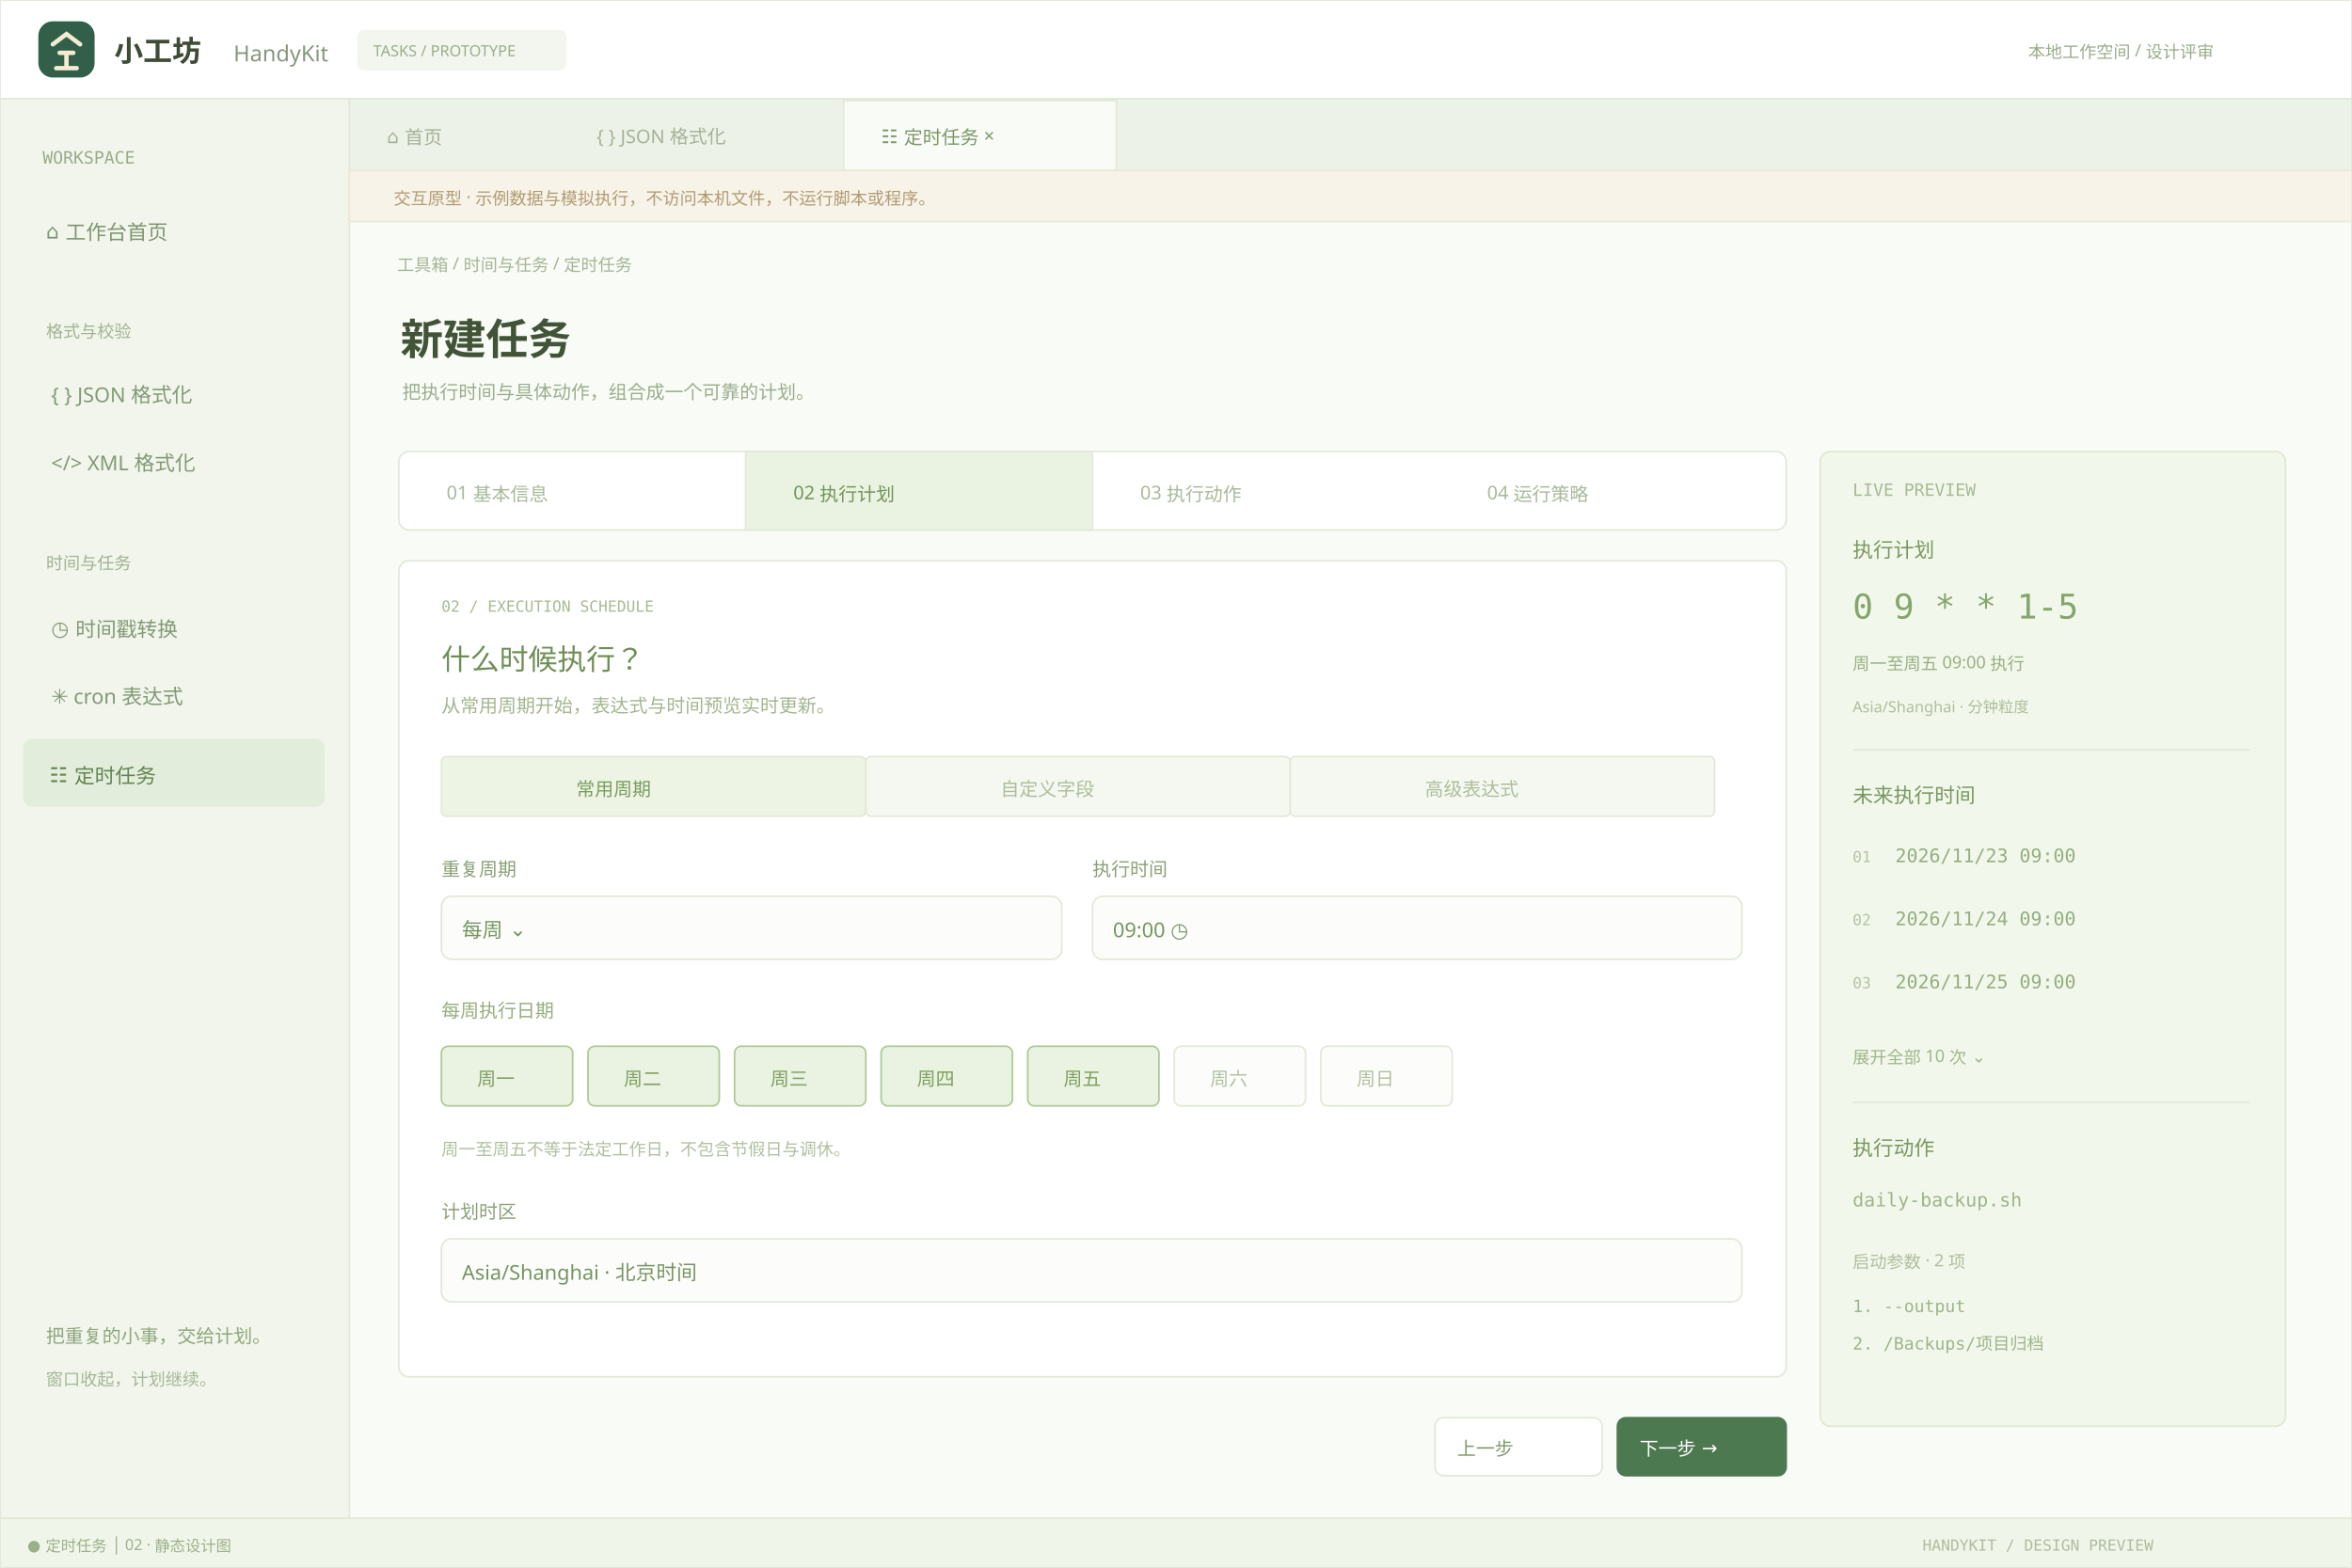
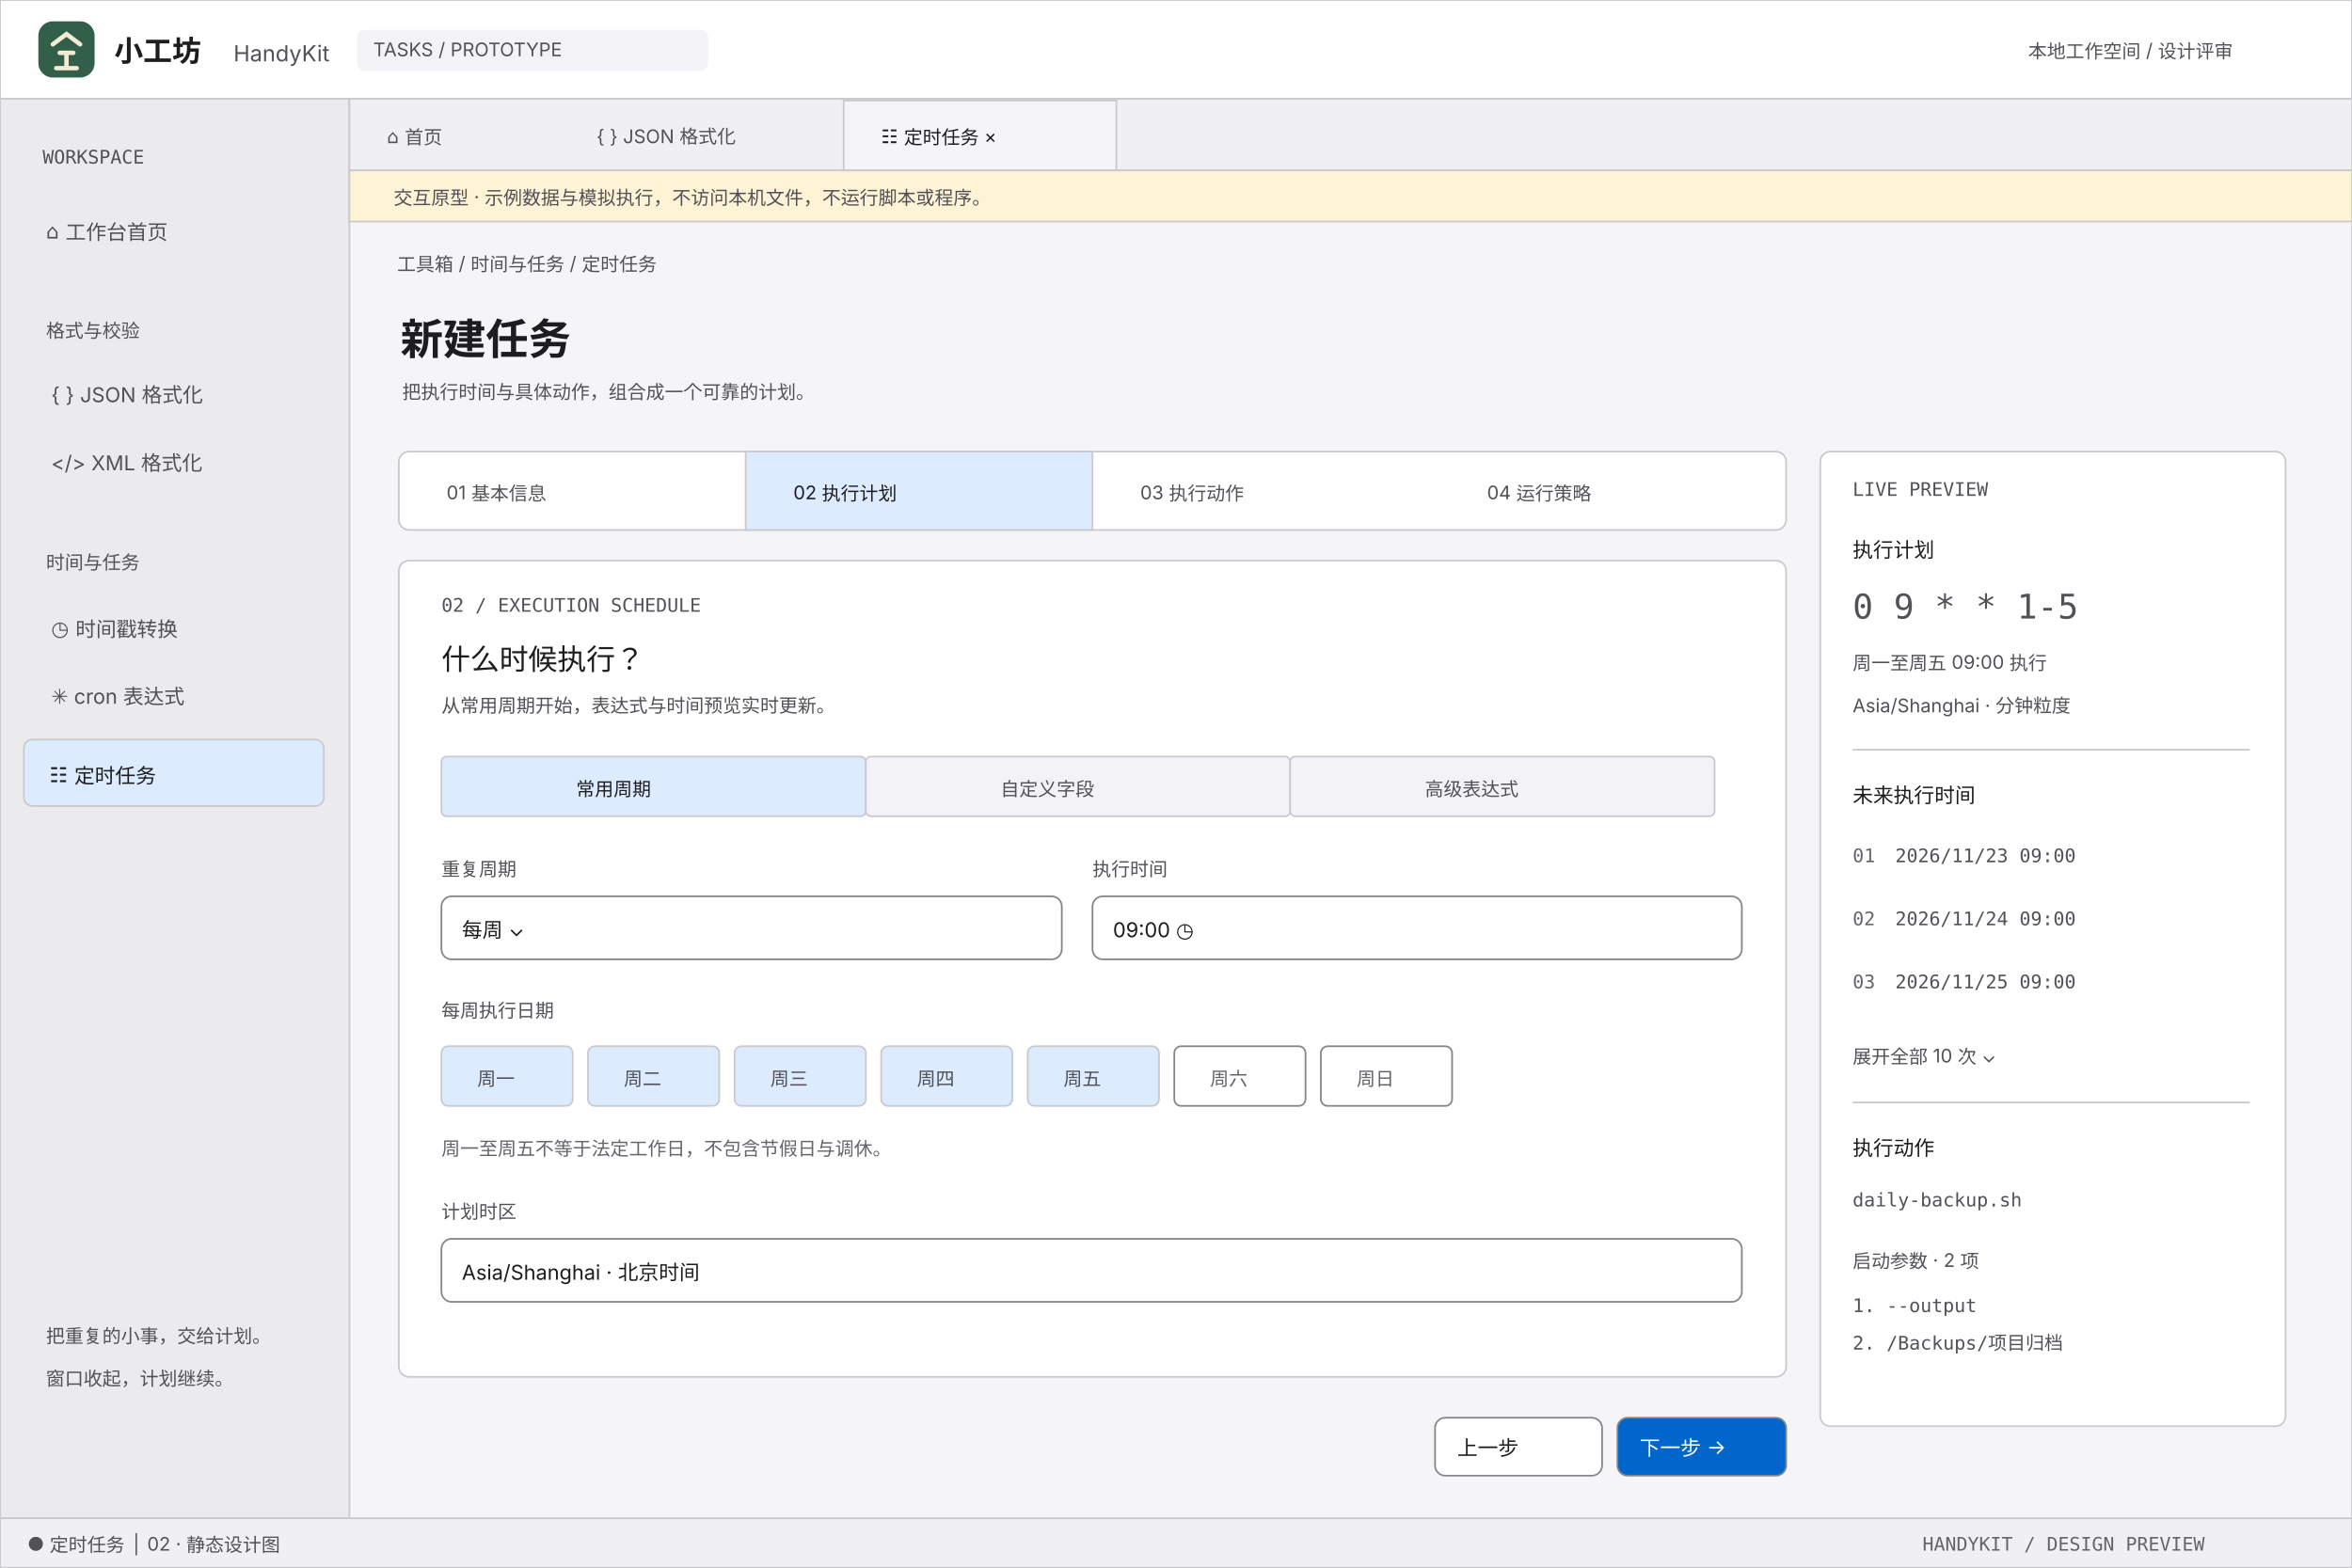
<svg xmlns="http://www.w3.org/2000/svg" width="1380" height="920" viewBox="0 0 1380 920">
-   <rect x="0" y="0" width="1380" height="920" rx="12" fill="#f9fbf7" stroke="#e0e7d7" />
-   <rect x="0" y="0" width="1380" height="58" rx="0" fill="#fff" stroke="#e2e9d9" />
-   <rect x="23" y="13" width="32" height="32" rx="8" fill="#315f49" stroke="#315f49" />
+   <rect x="0" y="0" width="1380" height="920" rx="12" fill="#F5F5F7" stroke="#C9C9CE" />
+   <rect x="0" y="0" width="1380" height="58" rx="0" fill="#FFFFFF" stroke="#C9C9CE" />
+   <rect x="23" y="13" width="32" height="32" rx="8" fill="#315F49" stroke="#315F49" />
  <path d="M31 26L39 20L47 26M35 31H43M39 31V39M33 40H45" stroke="#f5ebd3" stroke-width="2.6" fill="none" stroke-linecap="round" />
-   <text x="67" y="36" fill="#3e4b35" font-family="PingFang SC,Microsoft YaHei,sans-serif" font-size="17" font-weight="600">小工坊</text>
-   <text x="137" y="36" fill="#88967e" font-family="PingFang SC,Microsoft YaHei,sans-serif" font-size="13" font-weight="400">HandyKit</text>
-   <rect x="210" y="18" width="122" height="23" rx="4" fill="#f3f6ef" stroke="#f3f6ef" />
-   <text x="219" y="33" fill="#9aad89" font-family="PingFang SC,Microsoft YaHei,sans-serif" font-size="9" font-weight="400">TASKS / PROTOTYPE</text>
-   <text x="1190" y="34" fill="#9bac8c" font-family="PingFang SC,Microsoft YaHei,sans-serif" font-size="10" font-weight="400">本地工作空间  /  设计评审</text>
-   <rect x="0" y="58" width="205" height="833" rx="0" fill="#f1f5ec" stroke="#e2e9d9" />
-   <text x="25" y="96" fill="#9aab8a" font-family="SFMono-Regular,Menlo,monospace" font-size="10" font-weight="400">WORKSPACE</text>
-   <text x="27" y="140" fill="#809471" font-family="PingFang SC,Microsoft YaHei,sans-serif" font-size="12" font-weight="400">⌂   工作台首页</text>
-   <text x="27" y="198" fill="#a2b293" font-family="PingFang SC,Microsoft YaHei,sans-serif" font-size="10" font-weight="400">格式与校验</text>
-   <text x="30" y="236" fill="#839976" font-family="PingFang SC,Microsoft YaHei,sans-serif" font-size="12" font-weight="400">{ }   JSON 格式化</text>
-   <text x="30" y="276" fill="#839976" font-family="PingFang SC,Microsoft YaHei,sans-serif" font-size="12" font-weight="400">&lt;/&gt;   XML 格式化</text>
-   <text x="27" y="334" fill="#a2b293" font-family="PingFang SC,Microsoft YaHei,sans-serif" font-size="10" font-weight="400">时间与任务</text>
-   <text x="30" y="373" fill="#839976" font-family="PingFang SC,Microsoft YaHei,sans-serif" font-size="12" font-weight="400">◷   时间戳转换</text>
-   <text x="30" y="413" fill="#839976" font-family="PingFang SC,Microsoft YaHei,sans-serif" font-size="12" font-weight="400">✳   cron 表达式</text>
-   <rect x="14" y="434" width="176" height="39" rx="5" fill="#e3eddb" stroke="#e3eddb" />
-   <text x="29" y="459" fill="#638451" font-family="PingFang SC,Microsoft YaHei,sans-serif" font-size="12" font-weight="500">☷   定时任务</text>
-   <text x="27" y="788" fill="#8fa67b" font-family="PingFang SC,Microsoft YaHei,sans-serif" font-size="11" font-weight="400">把重复的小事，交给计划。</text>
-   <text x="27" y="813" fill="#a6b798" font-family="PingFang SC,Microsoft YaHei,sans-serif" font-size="10" font-weight="400">窗口收起，计划继续。</text>
-   <rect x="205" y="58" width="1175" height="42" rx="0" fill="#edf2e8" stroke="#e2e9d9" />
-   <text x="227" y="84" fill="#a4b297" font-family="PingFang SC,Microsoft YaHei,sans-serif" font-size="11" font-weight="400">⌂  首页</text>
-   <text x="350" y="84" fill="#a4b297" font-family="PingFang SC,Microsoft YaHei,sans-serif" font-size="11" font-weight="400">{ }  JSON 格式化</text>
-   <rect x="495" y="58" width="160" height="42" rx="0" fill="#f9fbf7" stroke="#e2e9d9" />
-   <path d="M495 59H655" stroke="#e2e9d9" />
-   <text x="517" y="84" fill="#7c9768" font-family="PingFang SC,Microsoft YaHei,sans-serif" font-size="11" font-weight="400">☷  定时任务      ×</text>
-   <rect x="205" y="100" width="1175" height="30" rx="0" fill="#f7f3e9" stroke="#ede8d9" />
-   <text x="231" y="120" fill="#b19b73" font-family="PingFang SC,Microsoft YaHei,sans-serif" font-size="10" font-weight="400">交互原型  ·  示例数据与模拟执行，不访问本机文件，不运行脚本或程序。</text>
-   <text x="233" y="159" fill="#a4b595" font-family="PingFang SC,Microsoft YaHei,sans-serif" font-size="10" font-weight="400">工具箱   /   时间与任务   /   定时任务</text>
-   <text x="235" y="208" fill="#425437" font-family="PingFang SC,Microsoft YaHei,sans-serif" font-size="25" font-weight="600">新建任务</text>
-   <text x="236" y="234" fill="#9aad8c" font-family="PingFang SC,Microsoft YaHei,sans-serif" font-size="11" font-weight="400">把执行时间与具体动作，组合成一个可靠的计划。</text>
-   <rect x="0" y="891" width="1380" height="29" rx="0" fill="#f0f5e9" stroke="#e2e9d9" />
-   <text x="16" y="910" fill="#9caf8b" font-family="PingFang SC,Microsoft YaHei,sans-serif" font-size="9" font-weight="400">●  定时任务     │     02 · 静态设计图</text>
-   <text x="1128" y="910" fill="#afbc9f" font-family="SFMono-Regular,Menlo,monospace" font-size="9" font-weight="400">HANDYKIT  /  DESIGN PREVIEW</text>
-   <rect x="234" y="265" width="814" height="46" rx="6" fill="#fff" stroke="#e2e9d9" />
-   <text x="262.0" y="293" fill="#a8b99a" font-family="PingFang SC,Microsoft YaHei,sans-serif" font-size="11" font-weight="400">01   基本信息</text>
-   <rect x="437.5" y="265" width="203.5" height="46" rx="0" fill="#eaf3e1" stroke="#e2e9d9" />
-   <text x="465.5" y="293" fill="#739359" font-family="PingFang SC,Microsoft YaHei,sans-serif" font-size="11" font-weight="400">02   执行计划</text>
-   <text x="669.0" y="293" fill="#a8b99a" font-family="PingFang SC,Microsoft YaHei,sans-serif" font-size="11" font-weight="400">03   执行动作</text>
-   <text x="872.5" y="293" fill="#a8b99a" font-family="PingFang SC,Microsoft YaHei,sans-serif" font-size="11" font-weight="400">04   运行策略</text>
-   <rect x="1068" y="265" width="273" height="572" rx="6" fill="#f2f7ec" stroke="#dfe8d3" />
-   <text x="1087" y="291" fill="#a6b997" font-family="SFMono-Regular,Menlo,monospace" font-size="10" font-weight="400">LIVE PREVIEW</text>
-   <text x="1087" y="327" fill="#79975f" font-family="PingFang SC,Microsoft YaHei,sans-serif" font-size="12" font-weight="400">执行计划</text>
-   <text x="1087" y="363" fill="#85a66b" font-family="SFMono-Regular,Menlo,monospace" font-size="20" font-weight="400">0 9 * * 1-5</text>
-   <text x="1087" y="393" fill="#99ae82" font-family="PingFang SC,Microsoft YaHei,sans-serif" font-size="10" font-weight="400">周一至周五 09:00 执行</text>
-   <text x="1087" y="418" fill="#adbd9c" font-family="PingFang SC,Microsoft YaHei,sans-serif" font-size="9" font-weight="400">Asia/Shanghai · 分钟粒度</text>
-   <path d="M1087 440H1320" stroke="#e2e9d9" />
-   <text x="1087" y="471" fill="#79975f" font-family="PingFang SC,Microsoft YaHei,sans-serif" font-size="12" font-weight="400">未来执行时间</text>
-   <text x="1087" y="506" fill="#b4c3a4" font-family="SFMono-Regular,Menlo,monospace" font-size="9" font-weight="400">01</text>
-   <text x="1112" y="506" fill="#96ad7f" font-family="SFMono-Regular,Menlo,monospace" font-size="11" font-weight="400">2026/11/23 09:00</text>
-   <text x="1087" y="543" fill="#b4c3a4" font-family="SFMono-Regular,Menlo,monospace" font-size="9" font-weight="400">02</text>
-   <text x="1112" y="543" fill="#96ad7f" font-family="SFMono-Regular,Menlo,monospace" font-size="11" font-weight="400">2026/11/24 09:00</text>
-   <text x="1087" y="580" fill="#b4c3a4" font-family="SFMono-Regular,Menlo,monospace" font-size="9" font-weight="400">03</text>
-   <text x="1112" y="580" fill="#96ad7f" font-family="SFMono-Regular,Menlo,monospace" font-size="11" font-weight="400">2026/11/25 09:00</text>
-   <text x="1087" y="624" fill="#9eb58a" font-family="PingFang SC,Microsoft YaHei,sans-serif" font-size="10" font-weight="400">展开全部 10 次  ⌄</text>
-   <path d="M1087 647H1320" stroke="#e2e9d9" />
-   <text x="1087" y="678" fill="#79975f" font-family="PingFang SC,Microsoft YaHei,sans-serif" font-size="12" font-weight="400">执行动作</text>
-   <text x="1087" y="708" fill="#9db48a" font-family="SFMono-Regular,Menlo,monospace" font-size="11" font-weight="400">daily-backup.sh</text>
-   <text x="1087" y="744" fill="#adbd9c" font-family="PingFang SC,Microsoft YaHei,sans-serif" font-size="10" font-weight="400">启动参数 · 2 项</text>
-   <text x="1087" y="770" fill="#9db48a" font-family="SFMono-Regular,Menlo,monospace" font-size="10" font-weight="400">1. --output</text>
-   <text x="1087" y="792" fill="#9db48a" font-family="SFMono-Regular,Menlo,monospace" font-size="10" font-weight="400">2. /Backups/项目归档</text>
-   <rect x="234" y="329" width="814" height="479" rx="6" fill="#fff" stroke="#e2e9d9" />
-   <text x="259" y="359" fill="#a7ba92" font-family="SFMono-Regular,Menlo,monospace" font-size="9" font-weight="400">02 / EXECUTION SCHEDULE</text>
-   <text x="259" y="393" fill="#6f8e55" font-family="PingFang SC,Microsoft YaHei,sans-serif" font-size="17" font-weight="500">什么时候执行？</text>
-   <text x="259" y="418" fill="#a3b690" font-family="PingFang SC,Microsoft YaHei,sans-serif" font-size="11" font-weight="400">从常用周期开始，表达式与时间预览实时更新。</text>
-   <rect x="259" y="444" width="249" height="35" rx="3" fill="#edf4e4" stroke="#e2e9d9" />
-   <text x="338" y="467" fill="#7b9c60" font-family="PingFang SC,Microsoft YaHei,sans-serif" font-size="11" font-weight="400">常用周期</text>
-   <rect x="508" y="444" width="249" height="35" rx="3" fill="#f5f8f0" stroke="#e2e9d9" />
-   <text x="587" y="467" fill="#adbd9c" font-family="PingFang SC,Microsoft YaHei,sans-serif" font-size="11" font-weight="400">自定义字段</text>
-   <rect x="757" y="444" width="249" height="35" rx="3" fill="#f5f8f0" stroke="#e2e9d9" />
-   <text x="836" y="467" fill="#adbd9c" font-family="PingFang SC,Microsoft YaHei,sans-serif" font-size="11" font-weight="400">高级表达式</text>
-   <text x="259" y="514" fill="#8ba077" font-family="PingFang SC,Microsoft YaHei,sans-serif" font-size="11" font-weight="400">重复周期</text>
-   <rect x="259" y="526" width="364" height="37" rx="6" fill="#fcfdfb" stroke="#e2e9d9" />
-   <text x="271" y="550" fill="#779461" font-family="PingFang SC,Microsoft YaHei,sans-serif" font-size="12" font-weight="400">每周                         ⌄</text>
-   <text x="641" y="514" fill="#8ba077" font-family="PingFang SC,Microsoft YaHei,sans-serif" font-size="11" font-weight="400">执行时间</text>
-   <rect x="641" y="526" width="381" height="37" rx="6" fill="#fcfdfb" stroke="#e2e9d9" />
-   <text x="653" y="550" fill="#779461" font-family="PingFang SC,Microsoft YaHei,sans-serif" font-size="12" font-weight="400">09:00                         ◷</text>
-   <text x="259" y="597" fill="#95ad7d" font-family="PingFang SC,Microsoft YaHei,sans-serif" font-size="11" font-weight="400">每周执行日期</text>
-   <rect x="259" y="614" width="77" height="35" rx="4" fill="#eaf3e1" stroke="#aeca95" />
-   <text x="280" y="637" fill="#7f9f62" font-family="PingFang SC,Microsoft YaHei,sans-serif" font-size="11" font-weight="400">周一</text>
-   <rect x="345" y="614" width="77" height="35" rx="4" fill="#eaf3e1" stroke="#aeca95" />
-   <text x="366" y="637" fill="#7f9f62" font-family="PingFang SC,Microsoft YaHei,sans-serif" font-size="11" font-weight="400">周二</text>
-   <rect x="431" y="614" width="77" height="35" rx="4" fill="#eaf3e1" stroke="#aeca95" />
-   <text x="452" y="637" fill="#7f9f62" font-family="PingFang SC,Microsoft YaHei,sans-serif" font-size="11" font-weight="400">周三</text>
-   <rect x="517" y="614" width="77" height="35" rx="4" fill="#eaf3e1" stroke="#aeca95" />
-   <text x="538" y="637" fill="#7f9f62" font-family="PingFang SC,Microsoft YaHei,sans-serif" font-size="11" font-weight="400">周四</text>
-   <rect x="603" y="614" width="77" height="35" rx="4" fill="#eaf3e1" stroke="#aeca95" />
-   <text x="624" y="637" fill="#7f9f62" font-family="PingFang SC,Microsoft YaHei,sans-serif" font-size="11" font-weight="400">周五</text>
-   <rect x="689" y="614" width="77" height="35" rx="4" fill="#fcfdfb" stroke="#e2e9d9" />
-   <text x="710" y="637" fill="#b2c0a1" font-family="PingFang SC,Microsoft YaHei,sans-serif" font-size="11" font-weight="400">周六</text>
-   <rect x="775" y="614" width="77" height="35" rx="4" fill="#fcfdfb" stroke="#e2e9d9" />
-   <text x="796" y="637" fill="#b2c0a1" font-family="PingFang SC,Microsoft YaHei,sans-serif" font-size="11" font-weight="400">周日</text>
-   <text x="259" y="678" fill="#b0bf9f" font-family="PingFang SC,Microsoft YaHei,sans-serif" font-size="10" font-weight="400">周一至周五不等于法定工作日，不包含节假日与调休。</text>
-   <text x="259" y="715" fill="#8ba077" font-family="PingFang SC,Microsoft YaHei,sans-serif" font-size="11" font-weight="400">计划时区</text>
-   <rect x="259" y="727" width="763" height="37" rx="6" fill="#fcfdfb" stroke="#e2e9d9" />
-   <text x="271" y="751" fill="#779461" font-family="PingFang SC,Microsoft YaHei,sans-serif" font-size="12" font-weight="400">Asia/Shanghai · 北京时间</text>
-   <rect x="842" y="832" width="98" height="34" rx="5" fill="#fff" stroke="#e2e9d9" />
-   <text x="855" y="854" fill="#80986b" font-family="PingFang SC,Microsoft YaHei,sans-serif" font-size="11" font-weight="400">上一步</text>
-   <rect x="949" y="832" width="99" height="34" rx="5" fill="#4d7951" stroke="#4d7951" />
-   <text x="962" y="854" fill="#fff" font-family="PingFang SC,Microsoft YaHei,sans-serif" font-size="11" font-weight="400">下一步 →</text>
+   <text x="67" y="36" fill="#1D1D1F" font-family="-apple-system,SF Pro Text,PingFang SC,Microsoft YaHei,sans-serif" font-size="17" font-weight="600">小工坊</text>
+   <text x="137" y="36" fill="#515157" font-family="-apple-system,SF Pro Text,PingFang SC,Microsoft YaHei,sans-serif" font-size="13" font-weight="400">HandyKit</text>
+   <rect x="210" y="18" width="205" height="23" rx="4" fill="#F2F2F7" stroke="#F2F2F7" />
+   <text x="219" y="33" fill="#515157" font-family="-apple-system,SF Pro Text,PingFang SC,Microsoft YaHei,sans-serif" font-size="11" font-weight="400">TASKS / PROTOTYPE</text>
+   <text x="1190" y="34" fill="#515157" font-family="-apple-system,SF Pro Text,PingFang SC,Microsoft YaHei,sans-serif" font-size="11" font-weight="400">本地工作空间  /  设计评审</text>
+   <rect x="0" y="58" width="205" height="833" rx="0" fill="#EBEBED" stroke="#C9C9CE" />
+   <text x="25" y="96" fill="#515157" font-family="SFMono-Regular,Menlo,monospace" font-size="11" font-weight="400">WORKSPACE</text>
+   <text x="27" y="140" fill="#515157" font-family="-apple-system,SF Pro Text,PingFang SC,Microsoft YaHei,sans-serif" font-size="12" font-weight="400">⌂   工作台首页</text>
+   <text x="27" y="198" fill="#515157" font-family="-apple-system,SF Pro Text,PingFang SC,Microsoft YaHei,sans-serif" font-size="11" font-weight="400">格式与校验</text>
+   <text x="30" y="236" fill="#515157" font-family="-apple-system,SF Pro Text,PingFang SC,Microsoft YaHei,sans-serif" font-size="12" font-weight="400">{ }   JSON 格式化</text>
+   <text x="30" y="276" fill="#515157" font-family="-apple-system,SF Pro Text,PingFang SC,Microsoft YaHei,sans-serif" font-size="12" font-weight="400">&lt;/&gt;   XML 格式化</text>
+   <text x="27" y="334" fill="#515157" font-family="-apple-system,SF Pro Text,PingFang SC,Microsoft YaHei,sans-serif" font-size="11" font-weight="400">时间与任务</text>
+   <text x="30" y="373" fill="#515157" font-family="-apple-system,SF Pro Text,PingFang SC,Microsoft YaHei,sans-serif" font-size="12" font-weight="400">◷   时间戳转换</text>
+   <text x="30" y="413" fill="#515157" font-family="-apple-system,SF Pro Text,PingFang SC,Microsoft YaHei,sans-serif" font-size="12" font-weight="400">✳   cron 表达式</text>
+   <rect x="14" y="434" width="176" height="39" rx="5" fill="#DDEBFF" stroke="#C9C9CE" />
+   <text x="29" y="459" fill="#1D1D1F" font-family="-apple-system,SF Pro Text,PingFang SC,Microsoft YaHei,sans-serif" font-size="12" font-weight="500">☷   定时任务</text>
+   <text x="27" y="788" fill="#515157" font-family="-apple-system,SF Pro Text,PingFang SC,Microsoft YaHei,sans-serif" font-size="11" font-weight="400">把重复的小事，交给计划。</text>
+   <text x="27" y="813" fill="#515157" font-family="-apple-system,SF Pro Text,PingFang SC,Microsoft YaHei,sans-serif" font-size="11" font-weight="400">窗口收起，计划继续。</text>
+   <rect x="205" y="58" width="1175" height="42" rx="0" fill="#F0F0F2" stroke="#C9C9CE" />
+   <text x="227" y="84" fill="#515157" font-family="-apple-system,SF Pro Text,PingFang SC,Microsoft YaHei,sans-serif" font-size="11" font-weight="400">⌂  首页</text>
+   <text x="350" y="84" fill="#515157" font-family="-apple-system,SF Pro Text,PingFang SC,Microsoft YaHei,sans-serif" font-size="11" font-weight="400">{ }  JSON 格式化</text>
+   <rect x="495" y="58" width="160" height="42" rx="0" fill="#F5F5F7" stroke="#C9C9CE" />
+   <path d="M495 59H655" stroke="#C9C9CE" />
+   <text x="517" y="84" fill="#1D1D1F" font-family="-apple-system,SF Pro Text,PingFang SC,Microsoft YaHei,sans-serif" font-size="11" font-weight="400">☷  定时任务      ×</text>
+   <rect x="205" y="100" width="1175" height="30" rx="0" fill="#FFF3D6" stroke="#C9C9CE" />
+   <text x="231" y="120" fill="#515157" font-family="-apple-system,SF Pro Text,PingFang SC,Microsoft YaHei,sans-serif" font-size="11" font-weight="400">交互原型  ·  示例数据与模拟执行，不访问本机文件，不运行脚本或程序。</text>
+   <text x="233" y="159" fill="#515157" font-family="-apple-system,SF Pro Text,PingFang SC,Microsoft YaHei,sans-serif" font-size="11" font-weight="400">工具箱   /   时间与任务   /   定时任务</text>
+   <text x="235" y="208" fill="#1D1D1F" font-family="-apple-system,SF Pro Text,PingFang SC,Microsoft YaHei,sans-serif" font-size="25" font-weight="600">新建任务</text>
+   <text x="236" y="234" fill="#515157" font-family="-apple-system,SF Pro Text,PingFang SC,Microsoft YaHei,sans-serif" font-size="11" font-weight="400">把执行时间与具体动作，组合成一个可靠的计划。</text>
+   <rect x="0" y="891" width="1380" height="29" rx="0" fill="#F0F0F2" stroke="#C9C9CE" />
+   <text x="16" y="910" fill="#515157" font-family="-apple-system,SF Pro Text,PingFang SC,Microsoft YaHei,sans-serif" font-size="11" font-weight="400">●  定时任务     │     02 · 静态设计图</text>
+   <text x="1128" y="910" fill="#64646B" font-family="SFMono-Regular,Menlo,monospace" font-size="11" font-weight="400">HANDYKIT  /  DESIGN PREVIEW</text>
+   <rect x="234" y="265" width="814" height="46" rx="6" fill="#FFFFFF" stroke="#C9C9CE" />
+   <text x="262.0" y="293" fill="#515157" font-family="-apple-system,SF Pro Text,PingFang SC,Microsoft YaHei,sans-serif" font-size="11" font-weight="400">01   基本信息</text>
+   <rect x="437.5" y="265" width="203.5" height="46" rx="0" fill="#DDEBFF" stroke="#C9C9CE" />
+   <text x="465.5" y="293" fill="#1D1D1F" font-family="-apple-system,SF Pro Text,PingFang SC,Microsoft YaHei,sans-serif" font-size="11" font-weight="400">02   执行计划</text>
+   <text x="669.0" y="293" fill="#515157" font-family="-apple-system,SF Pro Text,PingFang SC,Microsoft YaHei,sans-serif" font-size="11" font-weight="400">03   执行动作</text>
+   <text x="872.5" y="293" fill="#515157" font-family="-apple-system,SF Pro Text,PingFang SC,Microsoft YaHei,sans-serif" font-size="11" font-weight="400">04   运行策略</text>
+   <rect x="1068" y="265" width="273" height="572" rx="6" fill="#FFFFFF" stroke="#C9C9CE" />
+   <text x="1087" y="291" fill="#515157" font-family="SFMono-Regular,Menlo,monospace" font-size="11" font-weight="400">LIVE PREVIEW</text>
+   <text x="1087" y="327" fill="#1D1D1F" font-family="-apple-system,SF Pro Text,PingFang SC,Microsoft YaHei,sans-serif" font-size="12" font-weight="400">执行计划</text>
+   <text x="1087" y="363" fill="#515157" font-family="SFMono-Regular,Menlo,monospace" font-size="20" font-weight="400">0 9 * * 1-5</text>
+   <text x="1087" y="393" fill="#515157" font-family="-apple-system,SF Pro Text,PingFang SC,Microsoft YaHei,sans-serif" font-size="11" font-weight="400">周一至周五 09:00 执行</text>
+   <text x="1087" y="418" fill="#515157" font-family="-apple-system,SF Pro Text,PingFang SC,Microsoft YaHei,sans-serif" font-size="11" font-weight="400">Asia/Shanghai · 分钟粒度</text>
+   <path d="M1087 440H1320" stroke="#C9C9CE" />
+   <text x="1087" y="471" fill="#1D1D1F" font-family="-apple-system,SF Pro Text,PingFang SC,Microsoft YaHei,sans-serif" font-size="12" font-weight="400">未来执行时间</text>
+   <text x="1087" y="506" fill="#64646B" font-family="SFMono-Regular,Menlo,monospace" font-size="11" font-weight="400">01</text>
+   <text x="1112" y="506" fill="#515157" font-family="SFMono-Regular,Menlo,monospace" font-size="11" font-weight="400">2026/11/23 09:00</text>
+   <text x="1087" y="543" fill="#64646B" font-family="SFMono-Regular,Menlo,monospace" font-size="11" font-weight="400">02</text>
+   <text x="1112" y="543" fill="#515157" font-family="SFMono-Regular,Menlo,monospace" font-size="11" font-weight="400">2026/11/24 09:00</text>
+   <text x="1087" y="580" fill="#64646B" font-family="SFMono-Regular,Menlo,monospace" font-size="11" font-weight="400">03</text>
+   <text x="1112" y="580" fill="#515157" font-family="SFMono-Regular,Menlo,monospace" font-size="11" font-weight="400">2026/11/25 09:00</text>
+   <text x="1087" y="624" fill="#515157" font-family="-apple-system,SF Pro Text,PingFang SC,Microsoft YaHei,sans-serif" font-size="11" font-weight="400">展开全部 10 次  ⌄</text>
+   <path d="M1087 647H1320" stroke="#C9C9CE" />
+   <text x="1087" y="678" fill="#1D1D1F" font-family="-apple-system,SF Pro Text,PingFang SC,Microsoft YaHei,sans-serif" font-size="12" font-weight="400">执行动作</text>
+   <text x="1087" y="708" fill="#515157" font-family="SFMono-Regular,Menlo,monospace" font-size="11" font-weight="400">daily-backup.sh</text>
+   <text x="1087" y="744" fill="#515157" font-family="-apple-system,SF Pro Text,PingFang SC,Microsoft YaHei,sans-serif" font-size="11" font-weight="400">启动参数 · 2 项</text>
+   <text x="1087" y="770" fill="#515157" font-family="SFMono-Regular,Menlo,monospace" font-size="11" font-weight="400">1. --output</text>
+   <text x="1087" y="792" fill="#515157" font-family="SFMono-Regular,Menlo,monospace" font-size="11" font-weight="400">2. /Backups/项目归档</text>
+   <rect x="234" y="329" width="814" height="479" rx="6" fill="#FFFFFF" stroke="#C9C9CE" />
+   <text x="259" y="359" fill="#515157" font-family="SFMono-Regular,Menlo,monospace" font-size="11" font-weight="400">02 / EXECUTION SCHEDULE</text>
+   <text x="259" y="393" fill="#1D1D1F" font-family="-apple-system,SF Pro Text,PingFang SC,Microsoft YaHei,sans-serif" font-size="17" font-weight="500">什么时候执行？</text>
+   <text x="259" y="418" fill="#515157" font-family="-apple-system,SF Pro Text,PingFang SC,Microsoft YaHei,sans-serif" font-size="11" font-weight="400">从常用周期开始，表达式与时间预览实时更新。</text>
+   <rect x="259" y="444" width="249" height="35" rx="3" fill="#DDEBFF" stroke="#C9C9CE" />
+   <text x="338" y="467" fill="#1D1D1F" font-family="-apple-system,SF Pro Text,PingFang SC,Microsoft YaHei,sans-serif" font-size="11" font-weight="400">常用周期</text>
+   <rect x="508" y="444" width="249" height="35" rx="3" fill="#F2F2F7" stroke="#C9C9CE" />
+   <text x="587" y="467" fill="#515157" font-family="-apple-system,SF Pro Text,PingFang SC,Microsoft YaHei,sans-serif" font-size="11" font-weight="400">自定义字段</text>
+   <rect x="757" y="444" width="249" height="35" rx="3" fill="#F2F2F7" stroke="#C9C9CE" />
+   <text x="836" y="467" fill="#515157" font-family="-apple-system,SF Pro Text,PingFang SC,Microsoft YaHei,sans-serif" font-size="11" font-weight="400">高级表达式</text>
+   <text x="259" y="514" fill="#515157" font-family="-apple-system,SF Pro Text,PingFang SC,Microsoft YaHei,sans-serif" font-size="11" font-weight="400">重复周期</text>
+   <rect x="259" y="526" width="364" height="37" rx="6" fill="#FFFFFF" stroke="#85858C" />
+   <text x="271" y="550" fill="#1D1D1F" font-family="-apple-system,SF Pro Text,PingFang SC,Microsoft YaHei,sans-serif" font-size="12" font-weight="400">每周                         ⌄</text>
+   <text x="641" y="514" fill="#515157" font-family="-apple-system,SF Pro Text,PingFang SC,Microsoft YaHei,sans-serif" font-size="11" font-weight="400">执行时间</text>
+   <rect x="641" y="526" width="381" height="37" rx="6" fill="#FFFFFF" stroke="#85858C" />
+   <text x="653" y="550" fill="#1D1D1F" font-family="-apple-system,SF Pro Text,PingFang SC,Microsoft YaHei,sans-serif" font-size="12" font-weight="400">09:00                         ◷</text>
+   <text x="259" y="597" fill="#515157" font-family="-apple-system,SF Pro Text,PingFang SC,Microsoft YaHei,sans-serif" font-size="11" font-weight="400">每周执行日期</text>
+   <rect x="259" y="614" width="77" height="35" rx="4" fill="#DDEBFF" stroke="#C9C9CE" />
+   <text x="280" y="637" fill="#515157" font-family="-apple-system,SF Pro Text,PingFang SC,Microsoft YaHei,sans-serif" font-size="11" font-weight="400">周一</text>
+   <rect x="345" y="614" width="77" height="35" rx="4" fill="#DDEBFF" stroke="#C9C9CE" />
+   <text x="366" y="637" fill="#515157" font-family="-apple-system,SF Pro Text,PingFang SC,Microsoft YaHei,sans-serif" font-size="11" font-weight="400">周二</text>
+   <rect x="431" y="614" width="77" height="35" rx="4" fill="#DDEBFF" stroke="#C9C9CE" />
+   <text x="452" y="637" fill="#515157" font-family="-apple-system,SF Pro Text,PingFang SC,Microsoft YaHei,sans-serif" font-size="11" font-weight="400">周三</text>
+   <rect x="517" y="614" width="77" height="35" rx="4" fill="#DDEBFF" stroke="#C9C9CE" />
+   <text x="538" y="637" fill="#515157" font-family="-apple-system,SF Pro Text,PingFang SC,Microsoft YaHei,sans-serif" font-size="11" font-weight="400">周四</text>
+   <rect x="603" y="614" width="77" height="35" rx="4" fill="#DDEBFF" stroke="#C9C9CE" />
+   <text x="624" y="637" fill="#515157" font-family="-apple-system,SF Pro Text,PingFang SC,Microsoft YaHei,sans-serif" font-size="11" font-weight="400">周五</text>
+   <rect x="689" y="614" width="77" height="35" rx="4" fill="#FFFFFF" stroke="#85858C" />
+   <text x="710" y="637" fill="#64646B" font-family="-apple-system,SF Pro Text,PingFang SC,Microsoft YaHei,sans-serif" font-size="11" font-weight="400">周六</text>
+   <rect x="775" y="614" width="77" height="35" rx="4" fill="#FFFFFF" stroke="#85858C" />
+   <text x="796" y="637" fill="#64646B" font-family="-apple-system,SF Pro Text,PingFang SC,Microsoft YaHei,sans-serif" font-size="11" font-weight="400">周日</text>
+   <text x="259" y="678" fill="#64646B" font-family="-apple-system,SF Pro Text,PingFang SC,Microsoft YaHei,sans-serif" font-size="11" font-weight="400">周一至周五不等于法定工作日，不包含节假日与调休。</text>
+   <text x="259" y="715" fill="#515157" font-family="-apple-system,SF Pro Text,PingFang SC,Microsoft YaHei,sans-serif" font-size="11" font-weight="400">计划时区</text>
+   <rect x="259" y="727" width="763" height="37" rx="6" fill="#FFFFFF" stroke="#85858C" />
+   <text x="271" y="751" fill="#1D1D1F" font-family="-apple-system,SF Pro Text,PingFang SC,Microsoft YaHei,sans-serif" font-size="12" font-weight="400">Asia/Shanghai · 北京时间</text>
+   <rect x="842" y="832" width="98" height="34" rx="6" fill="#FFFFFF" stroke="#85858C" />
+   <text x="855" y="854" fill="#1D1D1F" font-family="-apple-system,SF Pro Text,PingFang SC,Microsoft YaHei,sans-serif" font-size="12" font-weight="400">上一步</text>
+   <rect x="949" y="832" width="99" height="34" rx="6" fill="#0066CC" stroke="#85858C" />
+   <text x="962" y="854" fill="#FFFFFF" font-family="-apple-system,SF Pro Text,PingFang SC,Microsoft YaHei,sans-serif" font-size="12" font-weight="400">下一步 →</text>
</svg>
